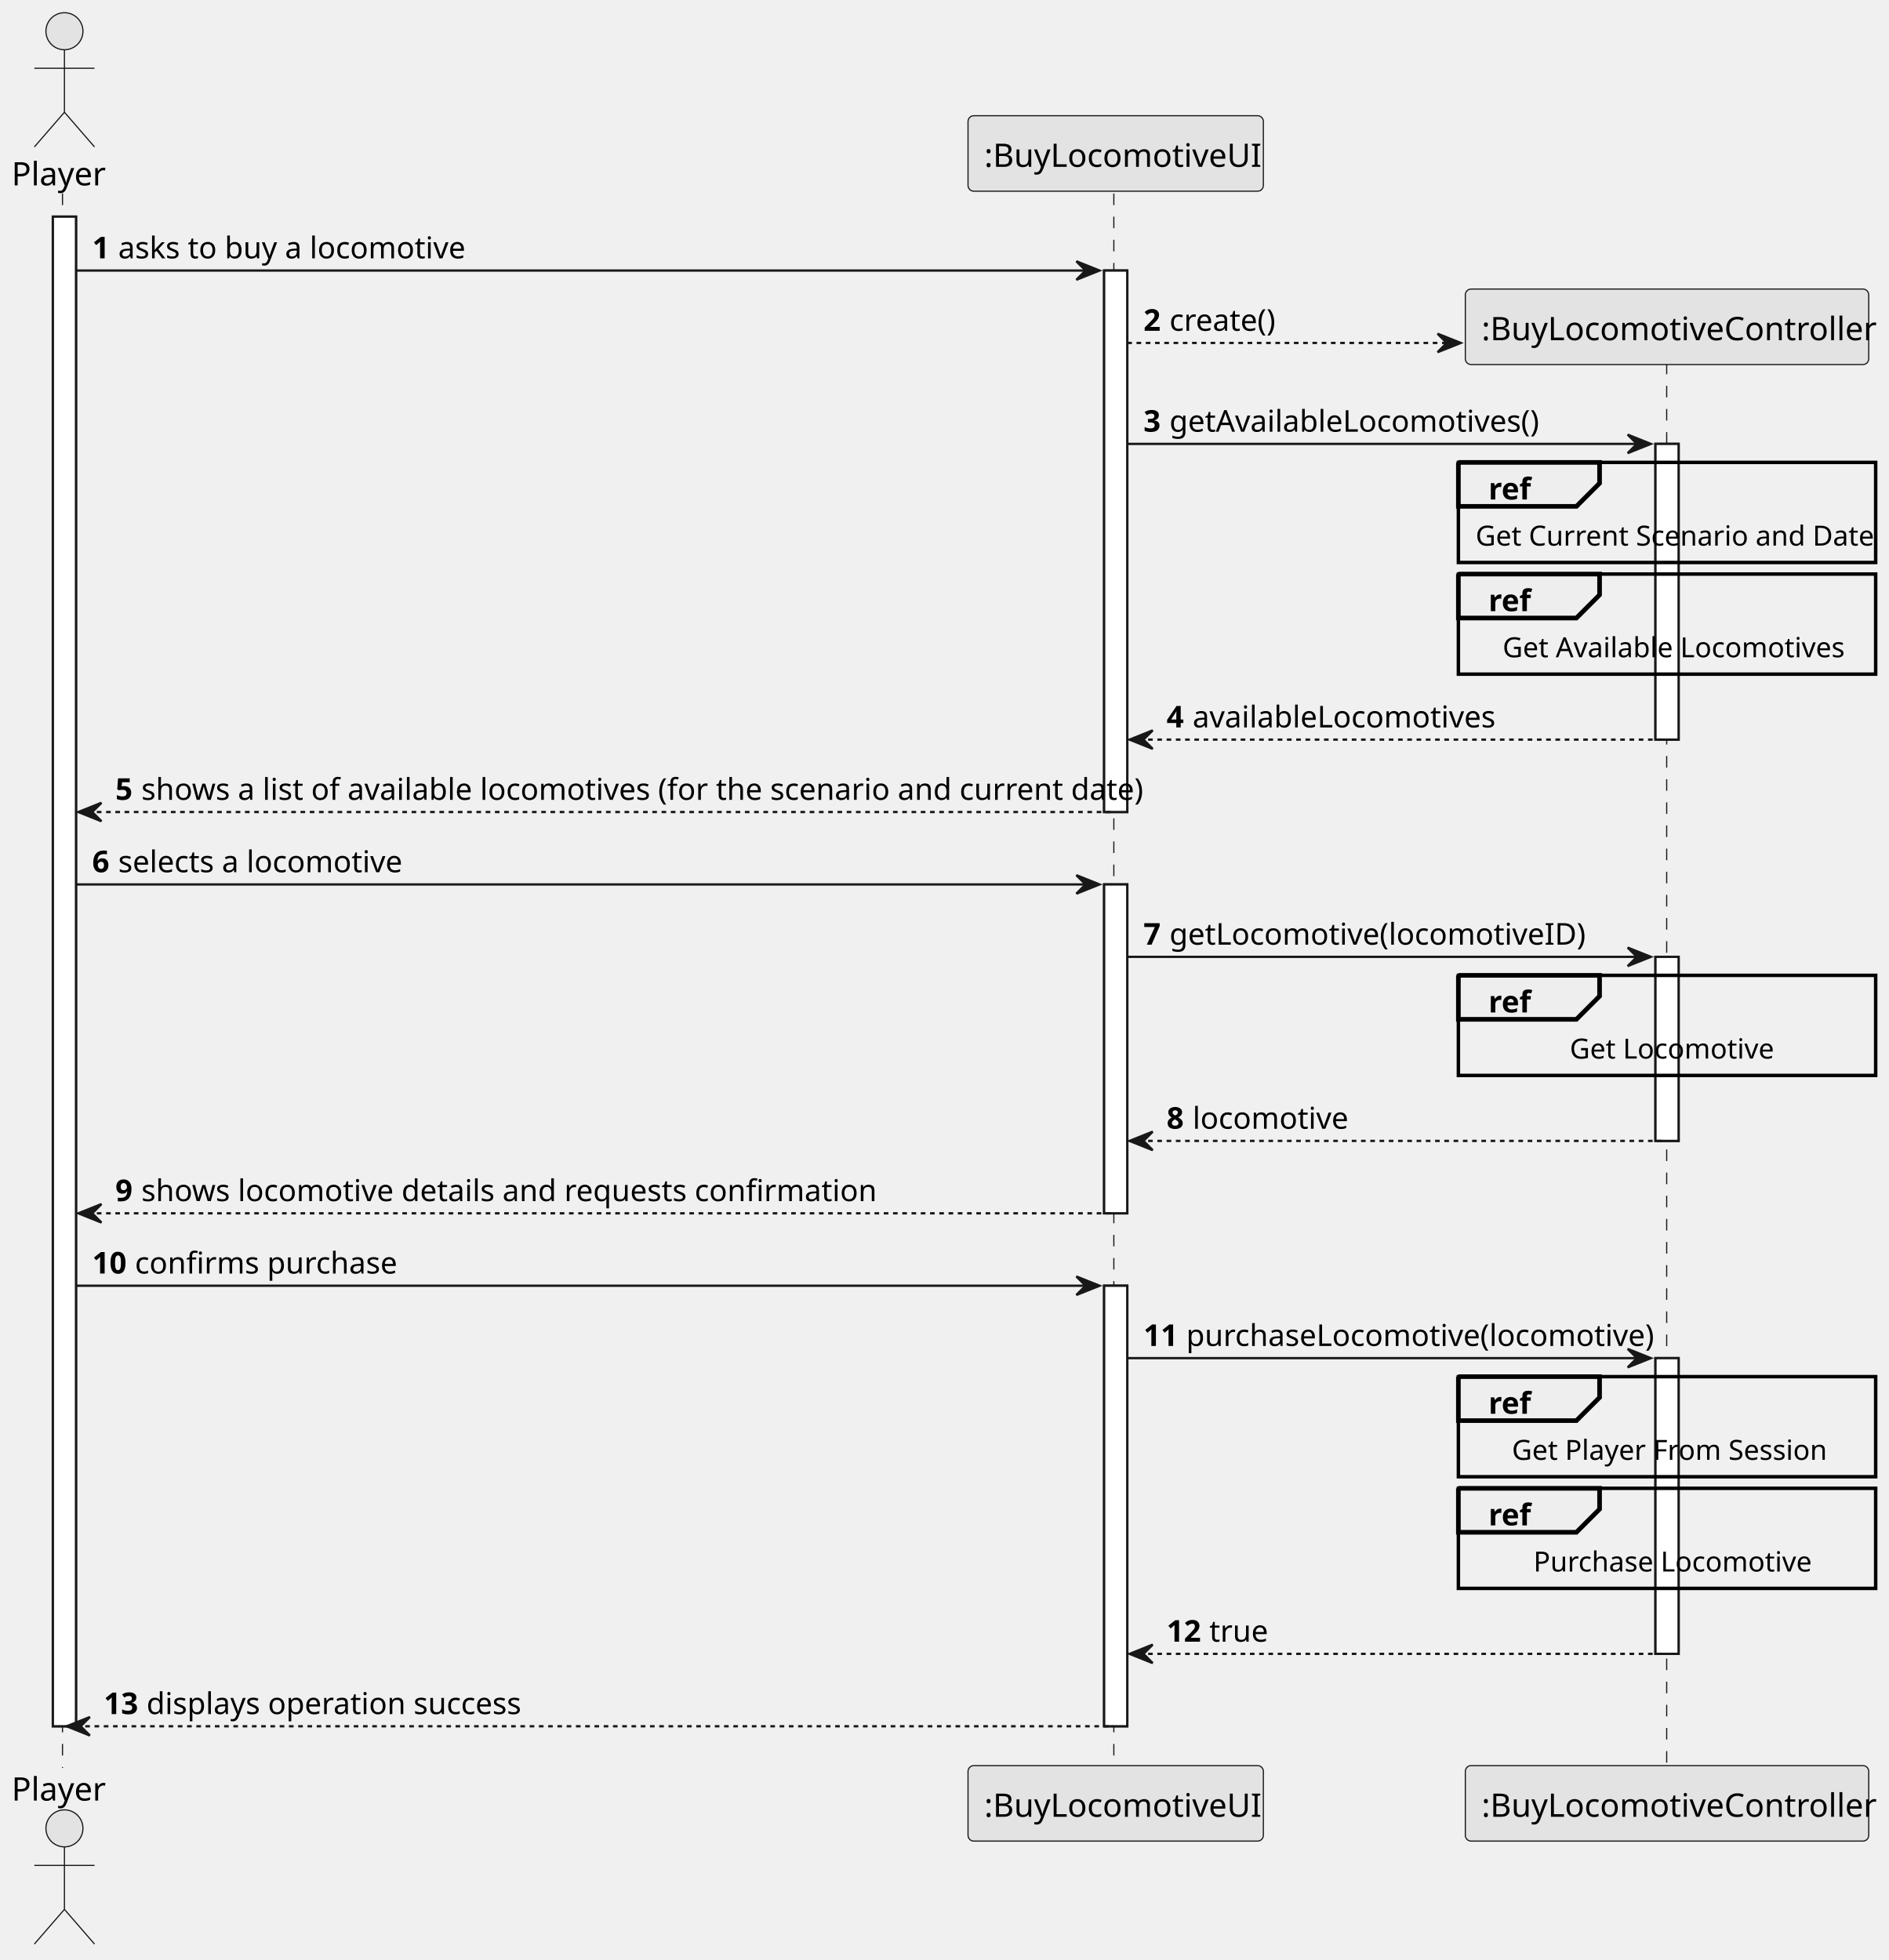
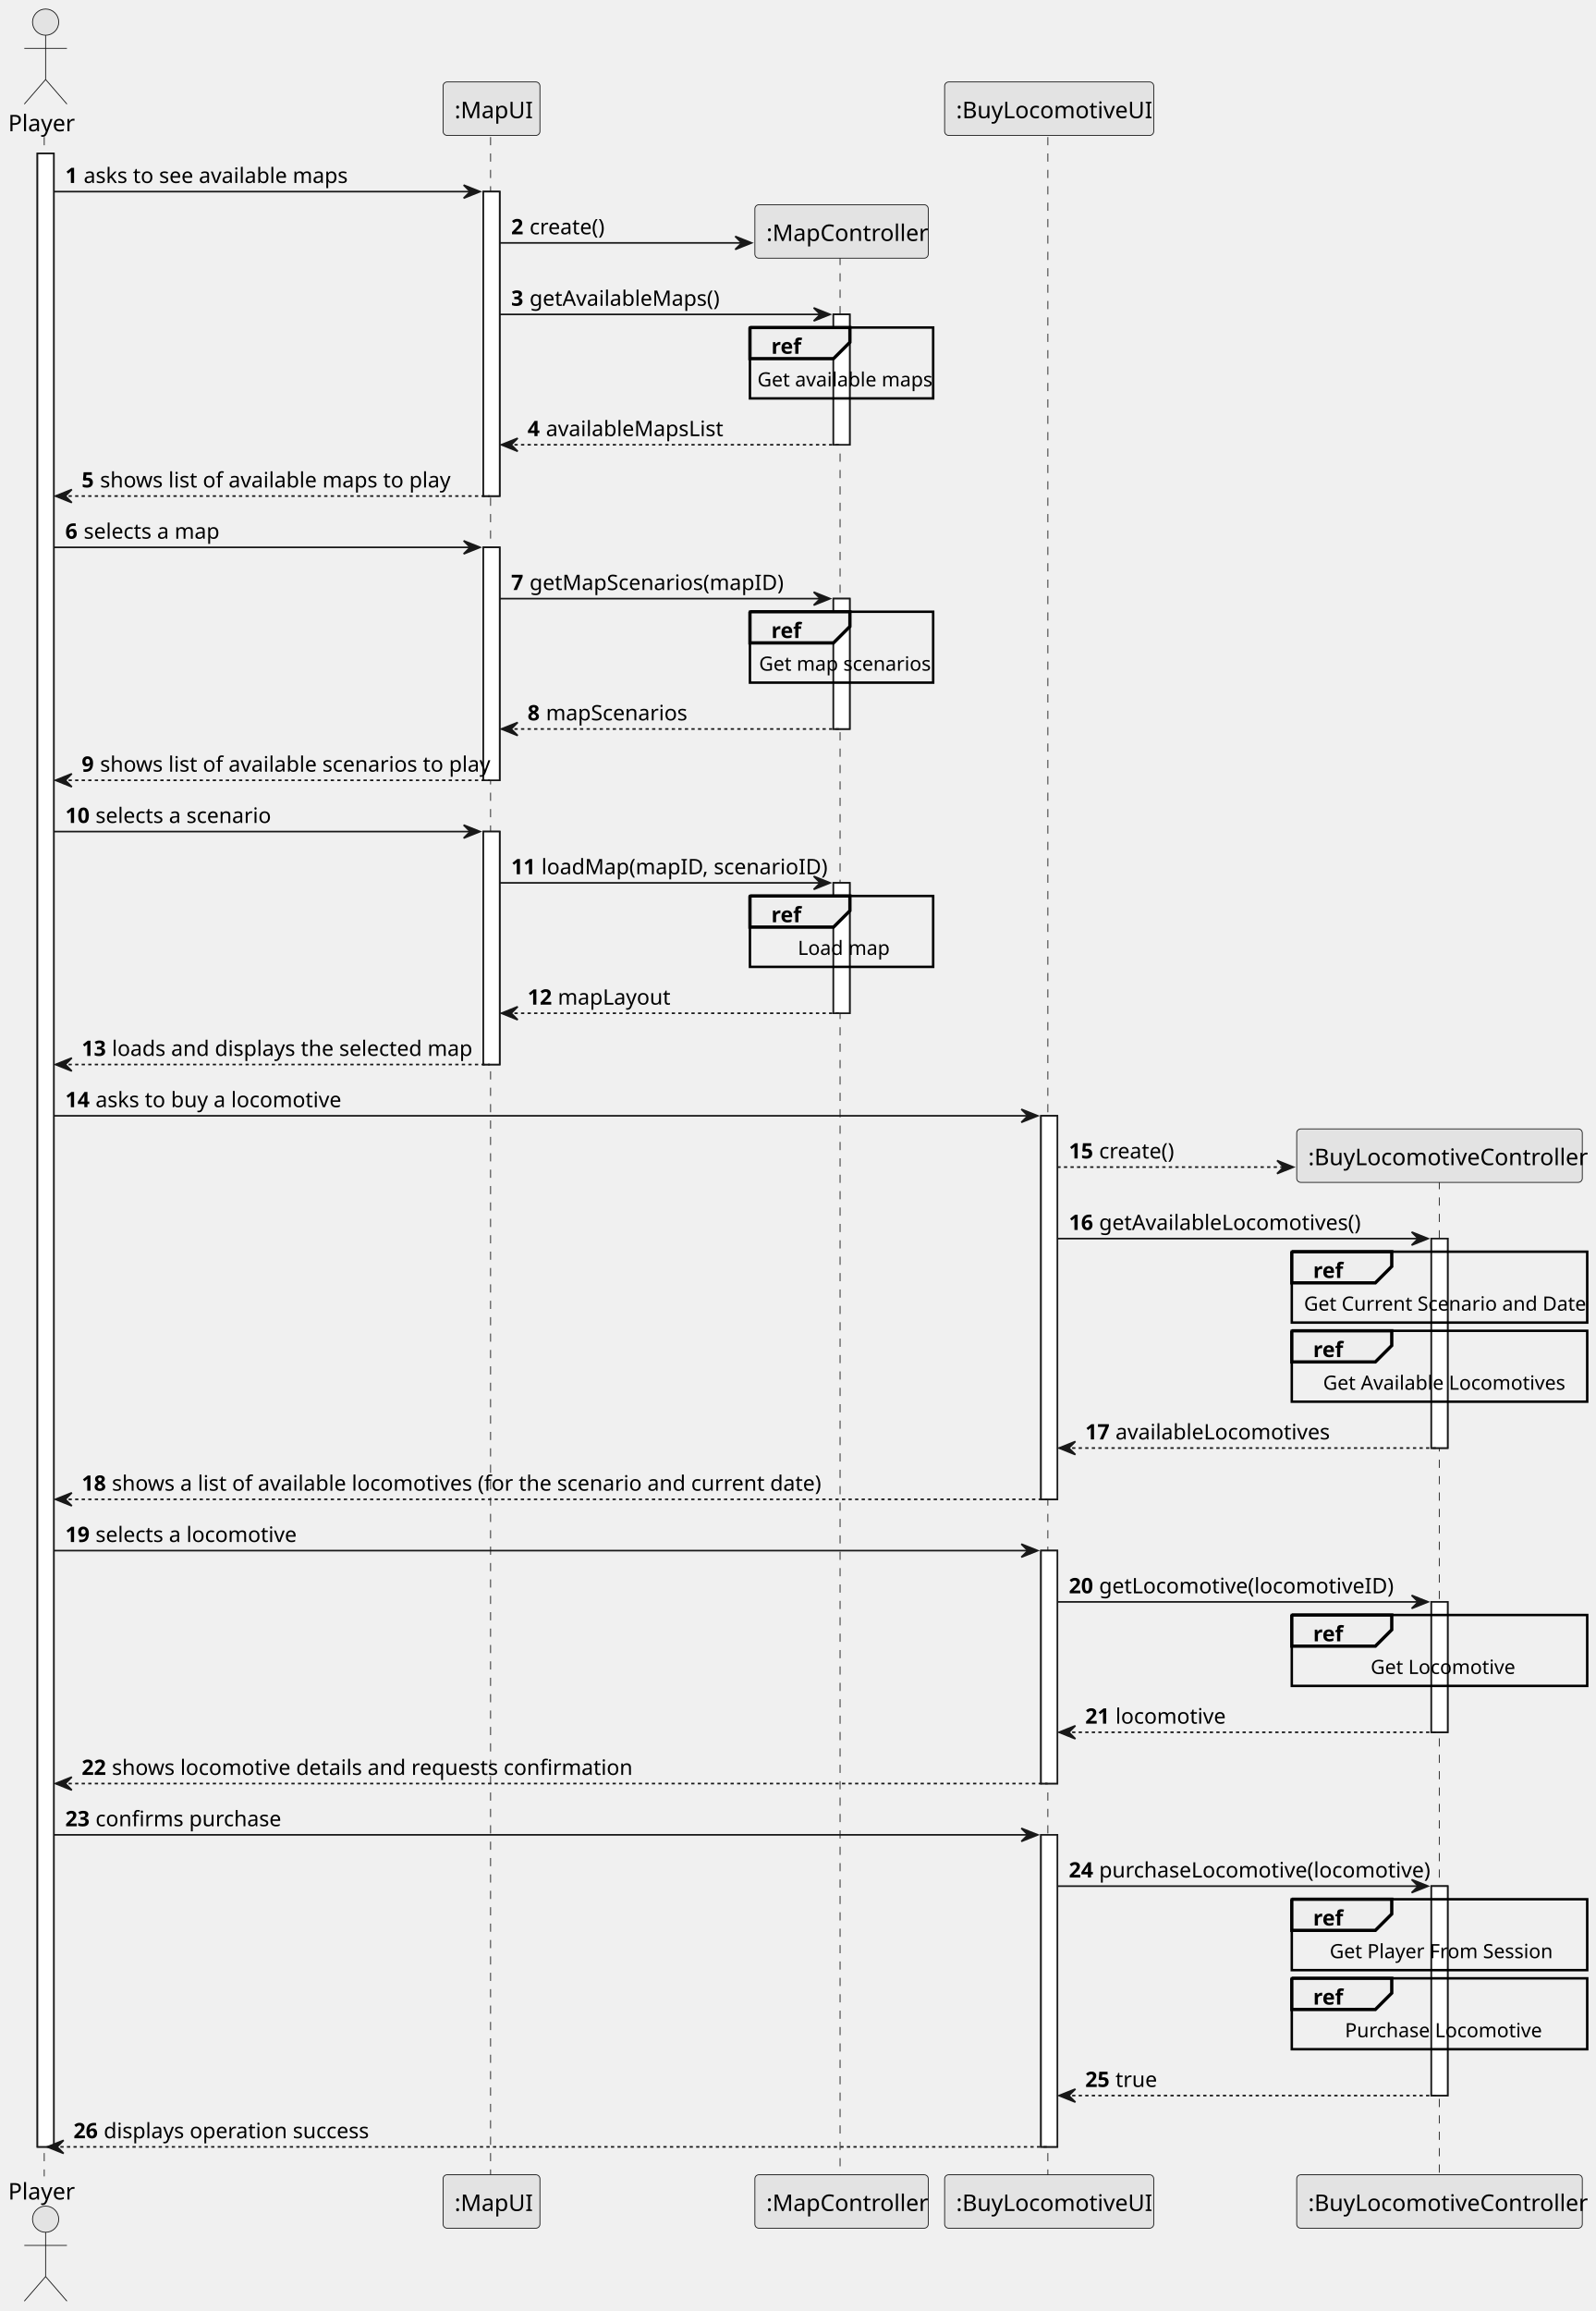
- <svg xmlns="http://www.w3.org/2000/svg" contentStyleType="text/css" height="847px" preserveAspectRatio="none" style="width:816px;height:847px;background:#FFFFFF;" version="1.1" viewBox="0 0 816 847" width="816px" zoomAndPan="magnify">
+ <svg xmlns="http://www.w3.org/2000/svg" contentStyleType="text/css" height="1410px" preserveAspectRatio="none" style="width:974px;height:1410px;background:#FFFFFF;" version="1.1" viewBox="0 0 974 1410" width="974px" zoomAndPan="magnify">
  <defs />
  <g>
-     <rect fill="#FFFFFF" height="652.373" style="stroke:#181818;stroke-width:1.0;" width="10" x="22.841" y="93.621" />
-     <rect fill="#FFFFFF" height="233.998" style="stroke:#181818;stroke-width:1.0;" width="10" x="477.051" y="116.912" />
-     <rect fill="#FFFFFF" height="142.125" style="stroke:#181818;stroke-width:1.0;" width="10" x="477.051" y="382.201" />
-     <rect fill="#FFFFFF" height="190.377" style="stroke:#181818;stroke-width:1.0;" width="10" x="477.051" y="555.617" />
-     <rect fill="#FFFFFF" height="127.795" style="stroke:#181818;stroke-width:1.0;" width="10" x="715.264" y="191.824" />
-     <rect fill="#FFFFFF" height="79.543" style="stroke:#181818;stroke-width:1.0;" width="10" x="715.264" y="413.492" />
-     <rect fill="#FFFFFF" height="127.795" style="stroke:#181818;stroke-width:1.0;" width="10" x="715.264" y="586.908" />
-     <line style="stroke:#181818;stroke-width:0.5;stroke-dasharray:5.0,5.0;" x1="27" x2="27" y1="83.621" y2="763.994" />
-     <line style="stroke:#181818;stroke-width:0.5;stroke-dasharray:5.0,5.0;" x1="481.248" x2="481.248" y1="83.621" y2="763.994" />
-     <line style="stroke:#181818;stroke-width:0.5;stroke-dasharray:5.0,5.0;" x1="720.116" x2="720.116" y1="156.723" y2="763.994" />
+     <rect fill="#FFFFFF" height="1216.242" style="stroke:#181818;stroke-width:1.0;" width="10" x="22.841" y="93.621" />
+     <rect fill="#FFFFFF" height="185.746" style="stroke:#181818;stroke-width:1.0;" width="10" x="294.962" y="116.912" />
+     <rect fill="#FFFFFF" height="142.125" style="stroke:#181818;stroke-width:1.0;" width="10" x="294.962" y="333.949" />
+     <rect fill="#FFFFFF" height="142.125" style="stroke:#181818;stroke-width:1.0;" width="10" x="294.962" y="507.365" />
+     <rect fill="#FFFFFF" height="79.543" style="stroke:#181818;stroke-width:1.0;" width="10" x="508.597" y="191.824" />
+     <rect fill="#FFFFFF" height="79.543" style="stroke:#181818;stroke-width:1.0;" width="10" x="508.597" y="365.24" />
+     <rect fill="#FFFFFF" height="79.543" style="stroke:#181818;stroke-width:1.0;" width="10" x="508.597" y="538.656" />
+     <rect fill="#FFFFFF" height="233.998" style="stroke:#181818;stroke-width:1.0;" width="10" x="635.307" y="680.781" />
+     <rect fill="#FFFFFF" height="142.125" style="stroke:#181818;stroke-width:1.0;" width="10" x="635.307" y="946.07" />
+     <rect fill="#FFFFFF" height="190.377" style="stroke:#181818;stroke-width:1.0;" width="10" x="635.307" y="1119.486" />
+     <rect fill="#FFFFFF" height="127.795" style="stroke:#181818;stroke-width:1.0;" width="10" x="873.52" y="755.693" />
+     <rect fill="#FFFFFF" height="79.543" style="stroke:#181818;stroke-width:1.0;" width="10" x="873.52" y="977.361" />
+     <rect fill="#FFFFFF" height="127.795" style="stroke:#181818;stroke-width:1.0;" width="10" x="873.52" y="1150.777" />
+     <line style="stroke:#181818;stroke-width:0.5;stroke-dasharray:5.0,5.0;" x1="27" x2="27" y1="83.621" y2="1327.863" />
+     <line style="stroke:#181818;stroke-width:0.5;stroke-dasharray:5.0,5.0;" x1="299.4" x2="299.4" y1="83.621" y2="1327.863" />
+     <line style="stroke:#181818;stroke-width:0.5;stroke-dasharray:5.0,5.0;" x1="512.69" x2="512.69" y1="156.723" y2="1327.863" />
+     <line style="stroke:#181818;stroke-width:0.5;stroke-dasharray:5.0,5.0;" x1="639.504" x2="639.504" y1="83.621" y2="1327.863" />
+     <line style="stroke:#181818;stroke-width:0.5;stroke-dasharray:5.0,5.0;" x1="878.373" x2="878.373" y1="720.592" y2="1327.863" />
    <text fill="#000000" font-family="sans-serif" font-size="14" lengthAdjust="spacing" textLength="39.683" x="5" y="80.107">Player</text>
    <ellipse cx="27.841" cy="13.5" fill="#E3E3E3" rx="8" ry="8" style="stroke:#181818;stroke-width:0.5;" />
    <path d="M27.841,21.5 L27.841,48.5 M14.841,29.5 L40.841,29.5 M27.841,48.5 L14.841,63.5 M27.841,48.5 L40.841,63.5 " fill="none" style="stroke:#181818;stroke-width:0.5;" />
-     <text fill="#000000" font-family="sans-serif" font-size="14" lengthAdjust="spacing" textLength="39.683" x="5" y="778.102">Player</text>
-     <ellipse cx="27.841" cy="790.115" fill="#E3E3E3" rx="8" ry="8" style="stroke:#181818;stroke-width:0.5;" />
-     <path d="M27.841,798.115 L27.841,825.115 M14.841,806.115 L40.841,806.115 M27.841,825.115 L14.841,840.115 M27.841,825.115 L40.841,840.115 " fill="none" style="stroke:#181818;stroke-width:0.5;" />
-     <rect fill="#E3E3E3" height="32.621" rx="2.5" ry="2.5" style="stroke:#181818;stroke-width:0.5;" width="127.606" x="418.248" y="50" />
-     <text fill="#000000" font-family="sans-serif" font-size="14" lengthAdjust="spacing" textLength="113.606" x="425.248" y="72.107">:BuyLocomotiveUI</text>
-     <rect fill="#E3E3E3" height="32.621" rx="2.5" ry="2.5" style="stroke:#181818;stroke-width:0.5;" width="127.606" x="418.248" y="762.994" />
-     <text fill="#000000" font-family="sans-serif" font-size="14" lengthAdjust="spacing" textLength="113.606" x="425.248" y="785.102">:BuyLocomotiveUI</text>
-     <rect fill="#E3E3E3" height="32.621" rx="2.5" ry="2.5" style="stroke:#181818;stroke-width:0.5;" width="174.296" x="633.116" y="762.994" />
-     <text fill="#000000" font-family="sans-serif" font-size="14" lengthAdjust="spacing" textLength="160.296" x="640.116" y="785.102">:BuyLocomotiveController</text>
-     <rect fill="#FFFFFF" height="652.373" style="stroke:#181818;stroke-width:1.0;" width="10" x="22.841" y="93.621" />
-     <rect fill="#FFFFFF" height="233.998" style="stroke:#181818;stroke-width:1.0;" width="10" x="477.051" y="116.912" />
-     <rect fill="#FFFFFF" height="142.125" style="stroke:#181818;stroke-width:1.0;" width="10" x="477.051" y="382.201" />
-     <rect fill="#FFFFFF" height="190.377" style="stroke:#181818;stroke-width:1.0;" width="10" x="477.051" y="555.617" />
-     <rect fill="#FFFFFF" height="127.795" style="stroke:#181818;stroke-width:1.0;" width="10" x="715.264" y="191.824" />
-     <rect fill="#FFFFFF" height="79.543" style="stroke:#181818;stroke-width:1.0;" width="10" x="715.264" y="413.492" />
-     <rect fill="#FFFFFF" height="127.795" style="stroke:#181818;stroke-width:1.0;" width="10" x="715.264" y="586.908" />
-     <polygon fill="#181818" points="465.051,112.912,475.051,116.912,465.051,120.912,469.051,116.912" style="stroke:#181818;stroke-width:1.0;" />
-     <line style="stroke:#181818;stroke-width:1.0;" x1="32.841" x2="471.051" y1="116.912" y2="116.912" />
+     <text fill="#000000" font-family="sans-serif" font-size="14" lengthAdjust="spacing" textLength="39.683" x="5" y="1341.971">Player</text>
+     <ellipse cx="27.841" cy="1353.984" fill="#E3E3E3" rx="8" ry="8" style="stroke:#181818;stroke-width:0.5;" />
+     <path d="M27.841,1361.984 L27.841,1388.984 M14.841,1369.984 L40.841,1369.984 M27.841,1388.984 L14.841,1403.984 M27.841,1388.984 L40.841,1403.984 " fill="none" style="stroke:#181818;stroke-width:0.5;" />
+     <rect fill="#E3E3E3" height="32.621" rx="2.5" ry="2.5" style="stroke:#181818;stroke-width:0.5;" width="59.124" x="270.4" y="50" />
+     <text fill="#000000" font-family="sans-serif" font-size="14" lengthAdjust="spacing" textLength="45.124" x="277.4" y="72.107">:MapUI</text>
+     <rect fill="#E3E3E3" height="32.621" rx="2.5" ry="2.5" style="stroke:#181818;stroke-width:0.5;" width="59.124" x="270.4" y="1326.863" />
+     <text fill="#000000" font-family="sans-serif" font-size="14" lengthAdjust="spacing" textLength="45.124" x="277.4" y="1348.971">:MapUI</text>
+     <rect fill="#E3E3E3" height="32.621" rx="2.5" ry="2.5" style="stroke:#181818;stroke-width:0.5;" width="105.814" x="460.69" y="1326.863" />
+     <text fill="#000000" font-family="sans-serif" font-size="14" lengthAdjust="spacing" textLength="91.814" x="467.69" y="1348.971">:MapController</text>
+     <rect fill="#E3E3E3" height="32.621" rx="2.5" ry="2.5" style="stroke:#181818;stroke-width:0.5;" width="127.606" x="576.504" y="50" />
+     <text fill="#000000" font-family="sans-serif" font-size="14" lengthAdjust="spacing" textLength="113.606" x="583.504" y="72.107">:BuyLocomotiveUI</text>
+     <rect fill="#E3E3E3" height="32.621" rx="2.5" ry="2.5" style="stroke:#181818;stroke-width:0.5;" width="127.606" x="576.504" y="1326.863" />
+     <text fill="#000000" font-family="sans-serif" font-size="14" lengthAdjust="spacing" textLength="113.606" x="583.504" y="1348.971">:BuyLocomotiveUI</text>
+     <rect fill="#E3E3E3" height="32.621" rx="2.5" ry="2.5" style="stroke:#181818;stroke-width:0.5;" width="174.296" x="791.373" y="1326.863" />
+     <text fill="#000000" font-family="sans-serif" font-size="14" lengthAdjust="spacing" textLength="160.296" x="798.373" y="1348.971">:BuyLocomotiveController</text>
+     <rect fill="#FFFFFF" height="1216.242" style="stroke:#181818;stroke-width:1.0;" width="10" x="22.841" y="93.621" />
+     <rect fill="#FFFFFF" height="185.746" style="stroke:#181818;stroke-width:1.0;" width="10" x="294.962" y="116.912" />
+     <rect fill="#FFFFFF" height="142.125" style="stroke:#181818;stroke-width:1.0;" width="10" x="294.962" y="333.949" />
+     <rect fill="#FFFFFF" height="142.125" style="stroke:#181818;stroke-width:1.0;" width="10" x="294.962" y="507.365" />
+     <rect fill="#FFFFFF" height="79.543" style="stroke:#181818;stroke-width:1.0;" width="10" x="508.597" y="191.824" />
+     <rect fill="#FFFFFF" height="79.543" style="stroke:#181818;stroke-width:1.0;" width="10" x="508.597" y="365.24" />
+     <rect fill="#FFFFFF" height="79.543" style="stroke:#181818;stroke-width:1.0;" width="10" x="508.597" y="538.656" />
+     <rect fill="#FFFFFF" height="233.998" style="stroke:#181818;stroke-width:1.0;" width="10" x="635.307" y="680.781" />
+     <rect fill="#FFFFFF" height="142.125" style="stroke:#181818;stroke-width:1.0;" width="10" x="635.307" y="946.07" />
+     <rect fill="#FFFFFF" height="190.377" style="stroke:#181818;stroke-width:1.0;" width="10" x="635.307" y="1119.486" />
+     <rect fill="#FFFFFF" height="127.795" style="stroke:#181818;stroke-width:1.0;" width="10" x="873.52" y="755.693" />
+     <rect fill="#FFFFFF" height="79.543" style="stroke:#181818;stroke-width:1.0;" width="10" x="873.52" y="977.361" />
+     <rect fill="#FFFFFF" height="127.795" style="stroke:#181818;stroke-width:1.0;" width="10" x="873.52" y="1150.777" />
+     <polygon fill="#181818" points="282.962,112.912,292.962,116.912,282.962,120.912,286.962,116.912" style="stroke:#181818;stroke-width:1.0;" />
+     <line style="stroke:#181818;stroke-width:1.0;" x1="32.841" x2="288.962" y1="116.912" y2="116.912" />
    <text fill="#000000" font-family="sans-serif" font-size="13" font-weight="bold" lengthAdjust="spacing" textLength="7.23" x="39.841" y="111.649">1</text>
-     <text fill="#000000" font-family="sans-serif" font-size="13" lengthAdjust="spacing" textLength="142.346" x="51.071" y="111.649">asks to buy a locomotive</text>
-     <polygon fill="#181818" points="621.116,144.203,631.116,148.203,621.116,152.203,625.116,148.203" style="stroke:#181818;stroke-width:1.0;" />
-     <line style="stroke:#181818;stroke-width:1.0;stroke-dasharray:2.0,2.0;" x1="487.051" x2="627.116" y1="148.203" y2="148.203" />
-     <text fill="#000000" font-family="sans-serif" font-size="13" font-weight="bold" lengthAdjust="spacing" textLength="7.23" x="494.051" y="142.94">2</text>
-     <text fill="#000000" font-family="sans-serif" font-size="13" lengthAdjust="spacing" textLength="44.789" x="505.281" y="142.94">create()</text>
-     <rect fill="#E3E3E3" height="32.621" rx="2.5" ry="2.5" style="stroke:#181818;stroke-width:0.5;" width="174.296" x="633.116" y="124.912" />
-     <text fill="#000000" font-family="sans-serif" font-size="14" lengthAdjust="spacing" textLength="160.296" x="640.116" y="147.019">:BuyLocomotiveController</text>
-     <polygon fill="#181818" points="703.264,187.824,713.264,191.824,703.264,195.824,707.264,191.824" style="stroke:#181818;stroke-width:1.0;" />
-     <line style="stroke:#181818;stroke-width:1.0;" x1="487.051" x2="709.264" y1="191.824" y2="191.824" />
-     <text fill="#000000" font-family="sans-serif" font-size="13" font-weight="bold" lengthAdjust="spacing" textLength="7.23" x="494.051" y="186.561">3</text>
-     <text fill="#000000" font-family="sans-serif" font-size="13" lengthAdjust="spacing" textLength="152.464" x="505.281" y="186.561">getAvailableLocomotives()</text>
-     <rect fill="none" height="43.252" style="stroke:#000000;stroke-width:1.5;" width="180.296" x="630.116" y="199.824" />
-     <path d="M630.116,199.824 L691.116,199.824 L691.116,208.824 L681.116,218.824 L630.116,218.824 L630.116,199.824 " fill="#EEEEEE" style="stroke:#000000;stroke-width:2.0;" />
-     <text fill="#000000" font-family="sans-serif" font-size="13" font-weight="bold" lengthAdjust="spacing" textLength="16.618" x="643.116" y="215.852">ref</text>
-     <text fill="#000000" font-family="sans-serif" font-size="12" lengthAdjust="spacing" textLength="165.422" x="637.553" y="235.773">Get Current Scenario and Date</text>
-     <rect fill="none" height="43.252" style="stroke:#000000;stroke-width:1.5;" width="180.296" x="630.116" y="248.076" />
-     <path d="M630.116,248.076 L691.116,248.076 L691.116,257.076 L681.116,267.076 L630.116,267.076 L630.116,248.076 " fill="#EEEEEE" style="stroke:#000000;stroke-width:2.0;" />
-     <text fill="#000000" font-family="sans-serif" font-size="13" font-weight="bold" lengthAdjust="spacing" textLength="16.618" x="643.116" y="264.104">ref</text>
-     <text fill="#000000" font-family="sans-serif" font-size="12" lengthAdjust="spacing" textLength="142.072" x="649.228" y="284.025">Get Available Locomotives</text>
-     <polygon fill="#181818" points="498.051,315.619,488.051,319.619,498.051,323.619,494.051,319.619" style="stroke:#181818;stroke-width:1.0;" />
-     <line style="stroke:#181818;stroke-width:1.0;stroke-dasharray:2.0,2.0;" x1="492.051" x2="719.264" y1="319.619" y2="319.619" />
-     <text fill="#000000" font-family="sans-serif" font-size="13" font-weight="bold" lengthAdjust="spacing" textLength="7.23" x="504.051" y="314.356">4</text>
-     <text fill="#000000" font-family="sans-serif" font-size="13" lengthAdjust="spacing" textLength="124.293" x="515.281" y="314.356">availableLocomotives</text>
-     <polygon fill="#181818" points="43.841,346.91,33.841,350.91,43.841,354.91,39.841,350.91" style="stroke:#181818;stroke-width:1.0;" />
-     <line style="stroke:#181818;stroke-width:1.0;stroke-dasharray:2.0,2.0;" x1="37.841" x2="481.051" y1="350.91" y2="350.91" />
-     <text fill="#000000" font-family="sans-serif" font-size="13" font-weight="bold" lengthAdjust="spacing" textLength="7.23" x="49.841" y="345.647">5</text>
-     <text fill="#000000" font-family="sans-serif" font-size="13" lengthAdjust="spacing" textLength="408.979" x="61.071" y="345.647">shows a list of available locomotives (for the scenario and current date)</text>
-     <polygon fill="#181818" points="465.051,378.201,475.051,382.201,465.051,386.201,469.051,382.201" style="stroke:#181818;stroke-width:1.0;" />
-     <line style="stroke:#181818;stroke-width:1.0;" x1="32.841" x2="471.051" y1="382.201" y2="382.201" />
-     <text fill="#000000" font-family="sans-serif" font-size="13" font-weight="bold" lengthAdjust="spacing" textLength="7.23" x="39.841" y="376.938">6</text>
-     <text fill="#000000" font-family="sans-serif" font-size="13" lengthAdjust="spacing" textLength="117.051" x="51.071" y="376.938">selects a locomotive</text>
-     <polygon fill="#181818" points="703.264,409.492,713.264,413.492,703.264,417.492,707.264,413.492" style="stroke:#181818;stroke-width:1.0;" />
-     <line style="stroke:#181818;stroke-width:1.0;" x1="487.051" x2="709.264" y1="413.492" y2="413.492" />
-     <text fill="#000000" font-family="sans-serif" font-size="13" font-weight="bold" lengthAdjust="spacing" textLength="7.23" x="494.051" y="408.229">7</text>
-     <text fill="#000000" font-family="sans-serif" font-size="13" lengthAdjust="spacing" textLength="168.346" x="505.281" y="408.229">getLocomotive(locomotiveID)</text>
-     <rect fill="none" height="43.252" style="stroke:#000000;stroke-width:1.5;" width="180.296" x="630.116" y="421.492" />
-     <path d="M630.116,421.492 L691.116,421.492 L691.116,430.492 L681.116,440.492 L630.116,440.492 L630.116,421.492 " fill="#EEEEEE" style="stroke:#000000;stroke-width:2.0;" />
-     <text fill="#000000" font-family="sans-serif" font-size="13" font-weight="bold" lengthAdjust="spacing" textLength="16.618" x="643.116" y="437.521">ref</text>
-     <text fill="#000000" font-family="sans-serif" font-size="12" lengthAdjust="spacing" textLength="84.041" x="678.244" y="457.441">Get Locomotive</text>
-     <polygon fill="#181818" points="498.051,489.035,488.051,493.035,498.051,497.035,494.051,493.035" style="stroke:#181818;stroke-width:1.0;" />
-     <line style="stroke:#181818;stroke-width:1.0;stroke-dasharray:2.0,2.0;" x1="492.051" x2="719.264" y1="493.035" y2="493.035" />
-     <text fill="#000000" font-family="sans-serif" font-size="13" font-weight="bold" lengthAdjust="spacing" textLength="7.23" x="504.051" y="487.772">8</text>
-     <text fill="#000000" font-family="sans-serif" font-size="13" lengthAdjust="spacing" textLength="62.137" x="515.281" y="487.772">locomotive</text>
-     <polygon fill="#181818" points="43.841,520.326,33.841,524.326,43.841,528.326,39.841,524.326" style="stroke:#181818;stroke-width:1.0;" />
-     <line style="stroke:#181818;stroke-width:1.0;stroke-dasharray:2.0,2.0;" x1="37.841" x2="481.051" y1="524.326" y2="524.326" />
-     <text fill="#000000" font-family="sans-serif" font-size="13" font-weight="bold" lengthAdjust="spacing" textLength="7.23" x="49.841" y="519.063">9</text>
-     <text fill="#000000" font-family="sans-serif" font-size="13" lengthAdjust="spacing" textLength="296.981" x="61.071" y="519.063">shows locomotive details and requests confirmation</text>
-     <polygon fill="#181818" points="465.051,551.617,475.051,555.617,465.051,559.617,469.051,555.617" style="stroke:#181818;stroke-width:1.0;" />
-     <line style="stroke:#181818;stroke-width:1.0;" x1="32.841" x2="471.051" y1="555.617" y2="555.617" />
-     <text fill="#000000" font-family="sans-serif" font-size="13" font-weight="bold" lengthAdjust="spacing" textLength="14.46" x="39.841" y="550.355">10</text>
-     <text fill="#000000" font-family="sans-serif" font-size="13" lengthAdjust="spacing" textLength="106.209" x="58.301" y="550.355">confirms purchase</text>
-     <polygon fill="#181818" points="703.264,582.908,713.264,586.908,703.264,590.908,707.264,586.908" style="stroke:#181818;stroke-width:1.0;" />
-     <line style="stroke:#181818;stroke-width:1.0;" x1="487.051" x2="709.264" y1="586.908" y2="586.908" />
-     <text fill="#000000" font-family="sans-serif" font-size="13" font-weight="bold" lengthAdjust="spacing" textLength="14.46" x="494.051" y="581.645">11</text>
-     <text fill="#000000" font-family="sans-serif" font-size="13" lengthAdjust="spacing" textLength="190.753" x="512.511" y="581.645">purchaseLocomotive(locomotive)</text>
-     <rect fill="none" height="43.252" style="stroke:#000000;stroke-width:1.5;" width="180.296" x="630.116" y="594.908" />
-     <path d="M630.116,594.908 L691.116,594.908 L691.116,603.908 L681.116,613.908 L630.116,613.908 L630.116,594.908 " fill="#EEEEEE" style="stroke:#000000;stroke-width:2.0;" />
-     <text fill="#000000" font-family="sans-serif" font-size="13" font-weight="bold" lengthAdjust="spacing" textLength="16.618" x="643.116" y="610.937">ref</text>
-     <text fill="#000000" font-family="sans-serif" font-size="12" lengthAdjust="spacing" textLength="134.045" x="653.242" y="630.857">Get Player From Session</text>
-     <rect fill="none" height="43.252" style="stroke:#000000;stroke-width:1.5;" width="180.296" x="630.116" y="643.16" />
-     <path d="M630.116,643.16 L691.116,643.16 L691.116,652.16 L681.116,662.16 L630.116,662.16 L630.116,643.16 " fill="#EEEEEE" style="stroke:#000000;stroke-width:2.0;" />
-     <text fill="#000000" font-family="sans-serif" font-size="13" font-weight="bold" lengthAdjust="spacing" textLength="16.618" x="643.116" y="659.188">ref</text>
-     <text fill="#000000" font-family="sans-serif" font-size="12" lengthAdjust="spacing" textLength="115.394" x="662.567" y="679.109">Purchase Locomotive</text>
-     <polygon fill="#181818" points="498.051,710.703,488.051,714.703,498.051,718.703,494.051,714.703" style="stroke:#181818;stroke-width:1.0;" />
-     <line style="stroke:#181818;stroke-width:1.0;stroke-dasharray:2.0,2.0;" x1="492.051" x2="719.264" y1="714.703" y2="714.703" />
-     <text fill="#000000" font-family="sans-serif" font-size="13" font-weight="bold" lengthAdjust="spacing" textLength="14.46" x="504.051" y="709.44">12</text>
-     <text fill="#000000" font-family="sans-serif" font-size="13" lengthAdjust="spacing" textLength="22.401" x="522.511" y="709.44">true</text>
-     <polygon fill="#181818" points="38.841,741.994,28.841,745.994,38.841,749.994,34.841,745.994" style="stroke:#181818;stroke-width:1.0;" />
-     <line style="stroke:#181818;stroke-width:1.0;stroke-dasharray:2.0,2.0;" x1="32.841" x2="481.051" y1="745.994" y2="745.994" />
-     <text fill="#000000" font-family="sans-serif" font-size="13" font-weight="bold" lengthAdjust="spacing" textLength="14.46" x="44.841" y="740.731">13</text>
-     <text fill="#000000" font-family="sans-serif" font-size="13" lengthAdjust="spacing" textLength="155.359" x="63.301" y="740.731">displays operation success</text>
+     <text fill="#000000" font-family="sans-serif" font-size="13" lengthAdjust="spacing" textLength="156.083" x="51.071" y="111.649">asks to see available maps</text>
+     <polygon fill="#181818" points="448.69,144.203,458.69,148.203,448.69,152.203,452.69,148.203" style="stroke:#181818;stroke-width:1.0;" />
+     <line style="stroke:#181818;stroke-width:1.0;" x1="304.962" x2="454.69" y1="148.203" y2="148.203" />
+     <text fill="#000000" font-family="sans-serif" font-size="13" font-weight="bold" lengthAdjust="spacing" textLength="7.23" x="311.962" y="142.94">2</text>
+     <text fill="#000000" font-family="sans-serif" font-size="13" lengthAdjust="spacing" textLength="44.789" x="323.192" y="142.94">create()</text>
+     <rect fill="#E3E3E3" height="32.621" rx="2.5" ry="2.5" style="stroke:#181818;stroke-width:0.5;" width="105.814" x="460.69" y="124.912" />
+     <text fill="#000000" font-family="sans-serif" font-size="14" lengthAdjust="spacing" textLength="91.814" x="467.69" y="147.019">:MapController</text>
+     <polygon fill="#181818" points="496.597,187.824,506.597,191.824,496.597,195.824,500.597,191.824" style="stroke:#181818;stroke-width:1.0;" />
+     <line style="stroke:#181818;stroke-width:1.0;" x1="304.962" x2="502.597" y1="191.824" y2="191.824" />
+     <text fill="#000000" font-family="sans-serif" font-size="13" font-weight="bold" lengthAdjust="spacing" textLength="7.23" x="311.962" y="186.561">3</text>
+     <text fill="#000000" font-family="sans-serif" font-size="13" lengthAdjust="spacing" textLength="111.274" x="323.192" y="186.561">getAvailableMaps()</text>
+     <rect fill="none" height="43.252" style="stroke:#000000;stroke-width:1.5;" width="111.814" x="457.69" y="199.824" />
+     <path d="M457.69,199.824 L518.69,199.824 L518.69,208.824 L508.69,218.824 L457.69,218.824 L457.69,199.824 " fill="#EEEEEE" style="stroke:#000000;stroke-width:2.0;" />
+     <text fill="#000000" font-family="sans-serif" font-size="13" font-weight="bold" lengthAdjust="spacing" textLength="16.618" x="470.69" y="215.852">ref</text>
+     <text fill="#000000" font-family="sans-serif" font-size="12" lengthAdjust="spacing" textLength="102.721" x="462.237" y="235.773">Get available maps</text>
+     <polygon fill="#181818" points="315.962,267.367,305.962,271.367,315.962,275.367,311.962,271.367" style="stroke:#181818;stroke-width:1.0;" />
+     <line style="stroke:#181818;stroke-width:1.0;stroke-dasharray:2.0,2.0;" x1="309.962" x2="512.597" y1="271.367" y2="271.367" />
+     <text fill="#000000" font-family="sans-serif" font-size="13" font-weight="bold" lengthAdjust="spacing" textLength="7.23" x="321.962" y="266.104">4</text>
+     <text fill="#000000" font-family="sans-serif" font-size="13" lengthAdjust="spacing" textLength="103.334" x="333.192" y="266.104">availableMapsList</text>
+     <polygon fill="#181818" points="43.841,298.658,33.841,302.658,43.841,306.658,39.841,302.658" style="stroke:#181818;stroke-width:1.0;" />
+     <line style="stroke:#181818;stroke-width:1.0;stroke-dasharray:2.0,2.0;" x1="37.841" x2="298.962" y1="302.658" y2="302.658" />
+     <text fill="#000000" font-family="sans-serif" font-size="13" font-weight="bold" lengthAdjust="spacing" textLength="7.23" x="49.841" y="297.396">5</text>
+     <text fill="#000000" font-family="sans-serif" font-size="13" lengthAdjust="spacing" textLength="203.042" x="61.071" y="297.396">shows list of available maps to play</text>
+     <polygon fill="#181818" points="282.962,329.949,292.962,333.949,282.962,337.949,286.962,333.949" style="stroke:#181818;stroke-width:1.0;" />
+     <line style="stroke:#181818;stroke-width:1.0;" x1="32.841" x2="288.962" y1="333.949" y2="333.949" />
+     <text fill="#000000" font-family="sans-serif" font-size="13" font-weight="bold" lengthAdjust="spacing" textLength="7.23" x="39.841" y="328.687">6</text>
+     <text fill="#000000" font-family="sans-serif" font-size="13" lengthAdjust="spacing" textLength="80.203" x="51.071" y="328.687">selects a map</text>
+     <polygon fill="#181818" points="496.597,361.24,506.597,365.24,496.597,369.24,500.597,365.24" style="stroke:#181818;stroke-width:1.0;" />
+     <line style="stroke:#181818;stroke-width:1.0;" x1="304.962" x2="502.597" y1="365.24" y2="365.24" />
+     <text fill="#000000" font-family="sans-serif" font-size="13" font-weight="bold" lengthAdjust="spacing" textLength="7.23" x="311.962" y="359.978">7</text>
+     <text fill="#000000" font-family="sans-serif" font-size="13" lengthAdjust="spacing" textLength="148.116" x="323.192" y="359.978">getMapScenarios(mapID)</text>
+     <rect fill="none" height="43.252" style="stroke:#000000;stroke-width:1.5;" width="111.814" x="457.69" y="373.24" />
+     <path d="M457.69,373.24 L518.69,373.24 L518.69,382.24 L508.69,392.24 L457.69,392.24 L457.69,373.24 " fill="#EEEEEE" style="stroke:#000000;stroke-width:2.0;" />
+     <text fill="#000000" font-family="sans-serif" font-size="13" font-weight="bold" lengthAdjust="spacing" textLength="16.618" x="470.69" y="389.269">ref</text>
+     <text fill="#000000" font-family="sans-serif" font-size="12" lengthAdjust="spacing" textLength="100.711" x="463.242" y="409.19">Get map scenarios</text>
+     <polygon fill="#181818" points="315.962,440.783,305.962,444.783,315.962,448.783,311.962,444.783" style="stroke:#181818;stroke-width:1.0;" />
+     <line style="stroke:#181818;stroke-width:1.0;stroke-dasharray:2.0,2.0;" x1="309.962" x2="512.597" y1="444.783" y2="444.783" />
+     <text fill="#000000" font-family="sans-serif" font-size="13" font-weight="bold" lengthAdjust="spacing" textLength="7.23" x="321.962" y="439.521">8</text>
+     <text fill="#000000" font-family="sans-serif" font-size="13" lengthAdjust="spacing" textLength="83.097" x="333.192" y="439.521">mapScenarios</text>
+     <polygon fill="#181818" points="43.841,472.074,33.841,476.074,43.841,480.074,39.841,476.074" style="stroke:#181818;stroke-width:1.0;" />
+     <line style="stroke:#181818;stroke-width:1.0;stroke-dasharray:2.0,2.0;" x1="37.841" x2="298.962" y1="476.074" y2="476.074" />
+     <text fill="#000000" font-family="sans-serif" font-size="13" font-weight="bold" lengthAdjust="spacing" textLength="7.23" x="49.841" y="470.812">9</text>
+     <text fill="#000000" font-family="sans-serif" font-size="13" lengthAdjust="spacing" textLength="226.891" x="61.071" y="470.812">shows list of available scenarios to play</text>
+     <polygon fill="#181818" points="282.962,503.365,292.962,507.365,282.962,511.365,286.962,507.365" style="stroke:#181818;stroke-width:1.0;" />
+     <line style="stroke:#181818;stroke-width:1.0;" x1="32.841" x2="288.962" y1="507.365" y2="507.365" />
+     <text fill="#000000" font-family="sans-serif" font-size="13" font-weight="bold" lengthAdjust="spacing" textLength="14.46" x="39.841" y="502.103">10</text>
+     <text fill="#000000" font-family="sans-serif" font-size="13" lengthAdjust="spacing" textLength="104.051" x="58.301" y="502.103">selects a scenario</text>
+     <polygon fill="#181818" points="496.597,534.656,506.597,538.656,496.597,542.656,500.597,538.656" style="stroke:#181818;stroke-width:1.0;" />
+     <line style="stroke:#181818;stroke-width:1.0;" x1="304.962" x2="502.597" y1="538.656" y2="538.656" />
+     <text fill="#000000" font-family="sans-serif" font-size="13" font-weight="bold" lengthAdjust="spacing" textLength="14.46" x="311.962" y="533.394">11</text>
+     <text fill="#000000" font-family="sans-serif" font-size="13" lengthAdjust="spacing" textLength="166.175" x="330.422" y="533.394">loadMap(mapID, scenarioID)</text>
+     <rect fill="none" height="43.252" style="stroke:#000000;stroke-width:1.5;" width="111.814" x="457.69" y="546.656" />
+     <path d="M457.69,546.656 L518.69,546.656 L518.69,555.656 L508.69,565.656 L457.69,565.656 L457.69,546.656 " fill="#EEEEEE" style="stroke:#000000;stroke-width:2.0;" />
+     <text fill="#000000" font-family="sans-serif" font-size="13" font-weight="bold" lengthAdjust="spacing" textLength="16.618" x="470.69" y="562.685">ref</text>
+     <text fill="#000000" font-family="sans-serif" font-size="12" lengthAdjust="spacing" textLength="53.373" x="486.911" y="582.606">Load map</text>
+     <polygon fill="#181818" points="315.962,614.199,305.962,618.199,315.962,622.199,311.962,618.199" style="stroke:#181818;stroke-width:1.0;" />
+     <line style="stroke:#181818;stroke-width:1.0;stroke-dasharray:2.0,2.0;" x1="309.962" x2="512.597" y1="618.199" y2="618.199" />
+     <text fill="#000000" font-family="sans-serif" font-size="13" font-weight="bold" lengthAdjust="spacing" textLength="14.46" x="321.962" y="612.937">12</text>
+     <text fill="#000000" font-family="sans-serif" font-size="13" lengthAdjust="spacing" textLength="64.321" x="340.422" y="612.937">mapLayout</text>
+     <polygon fill="#181818" points="43.841,645.49,33.841,649.49,43.841,653.49,39.841,649.49" style="stroke:#181818;stroke-width:1.0;" />
+     <line style="stroke:#181818;stroke-width:1.0;stroke-dasharray:2.0,2.0;" x1="37.841" x2="298.962" y1="649.49" y2="649.49" />
+     <text fill="#000000" font-family="sans-serif" font-size="13" font-weight="bold" lengthAdjust="spacing" textLength="14.46" x="49.841" y="644.227">13</text>
+     <text fill="#000000" font-family="sans-serif" font-size="13" lengthAdjust="spacing" textLength="209.574" x="68.301" y="644.227">loads and displays the selected map</text>
+     <polygon fill="#181818" points="623.307,676.781,633.307,680.781,623.307,684.781,627.307,680.781" style="stroke:#181818;stroke-width:1.0;" />
+     <line style="stroke:#181818;stroke-width:1.0;" x1="32.841" x2="629.307" y1="680.781" y2="680.781" />
+     <text fill="#000000" font-family="sans-serif" font-size="13" font-weight="bold" lengthAdjust="spacing" textLength="14.46" x="39.841" y="675.519">14</text>
+     <text fill="#000000" font-family="sans-serif" font-size="13" lengthAdjust="spacing" textLength="142.346" x="58.301" y="675.519">asks to buy a locomotive</text>
+     <polygon fill="#181818" points="779.373,708.072,789.373,712.072,779.373,716.072,783.373,712.072" style="stroke:#181818;stroke-width:1.0;" />
+     <line style="stroke:#181818;stroke-width:1.0;stroke-dasharray:2.0,2.0;" x1="645.307" x2="785.373" y1="712.072" y2="712.072" />
+     <text fill="#000000" font-family="sans-serif" font-size="13" font-weight="bold" lengthAdjust="spacing" textLength="14.46" x="652.307" y="706.81">15</text>
+     <text fill="#000000" font-family="sans-serif" font-size="13" lengthAdjust="spacing" textLength="44.789" x="670.767" y="706.81">create()</text>
+     <rect fill="#E3E3E3" height="32.621" rx="2.5" ry="2.5" style="stroke:#181818;stroke-width:0.5;" width="174.296" x="791.373" y="688.781" />
+     <text fill="#000000" font-family="sans-serif" font-size="14" lengthAdjust="spacing" textLength="160.296" x="798.373" y="710.889">:BuyLocomotiveController</text>
+     <polygon fill="#181818" points="861.52,751.693,871.52,755.693,861.52,759.693,865.52,755.693" style="stroke:#181818;stroke-width:1.0;" />
+     <line style="stroke:#181818;stroke-width:1.0;" x1="645.307" x2="867.52" y1="755.693" y2="755.693" />
+     <text fill="#000000" font-family="sans-serif" font-size="13" font-weight="bold" lengthAdjust="spacing" textLength="14.46" x="652.307" y="750.431">16</text>
+     <text fill="#000000" font-family="sans-serif" font-size="13" lengthAdjust="spacing" textLength="152.464" x="670.767" y="750.431">getAvailableLocomotives()</text>
+     <rect fill="none" height="43.252" style="stroke:#000000;stroke-width:1.5;" width="180.296" x="788.373" y="763.693" />
+     <path d="M788.373,763.693 L849.373,763.693 L849.373,772.693 L839.373,782.693 L788.373,782.693 L788.373,763.693 " fill="#EEEEEE" style="stroke:#000000;stroke-width:2.0;" />
+     <text fill="#000000" font-family="sans-serif" font-size="13" font-weight="bold" lengthAdjust="spacing" textLength="16.618" x="801.373" y="779.722">ref</text>
+     <text fill="#000000" font-family="sans-serif" font-size="12" lengthAdjust="spacing" textLength="165.422" x="795.81" y="799.643">Get Current Scenario and Date</text>
+     <rect fill="none" height="43.252" style="stroke:#000000;stroke-width:1.5;" width="180.296" x="788.373" y="811.945" />
+     <path d="M788.373,811.945 L849.373,811.945 L849.373,820.945 L839.373,830.945 L788.373,830.945 L788.373,811.945 " fill="#EEEEEE" style="stroke:#000000;stroke-width:2.0;" />
+     <text fill="#000000" font-family="sans-serif" font-size="13" font-weight="bold" lengthAdjust="spacing" textLength="16.618" x="801.373" y="827.974">ref</text>
+     <text fill="#000000" font-family="sans-serif" font-size="12" lengthAdjust="spacing" textLength="142.072" x="807.484" y="847.894">Get Available Locomotives</text>
+     <polygon fill="#181818" points="656.307,879.488,646.307,883.488,656.307,887.488,652.307,883.488" style="stroke:#181818;stroke-width:1.0;" />
+     <line style="stroke:#181818;stroke-width:1.0;stroke-dasharray:2.0,2.0;" x1="650.307" x2="877.52" y1="883.488" y2="883.488" />
+     <text fill="#000000" font-family="sans-serif" font-size="13" font-weight="bold" lengthAdjust="spacing" textLength="14.46" x="662.307" y="878.226">17</text>
+     <text fill="#000000" font-family="sans-serif" font-size="13" lengthAdjust="spacing" textLength="124.293" x="680.767" y="878.226">availableLocomotives</text>
+     <polygon fill="#181818" points="43.841,910.779,33.841,914.779,43.841,918.779,39.841,914.779" style="stroke:#181818;stroke-width:1.0;" />
+     <line style="stroke:#181818;stroke-width:1.0;stroke-dasharray:2.0,2.0;" x1="37.841" x2="639.307" y1="914.779" y2="914.779" />
+     <text fill="#000000" font-family="sans-serif" font-size="13" font-weight="bold" lengthAdjust="spacing" textLength="14.46" x="49.841" y="909.517">18</text>
+     <text fill="#000000" font-family="sans-serif" font-size="13" lengthAdjust="spacing" textLength="408.979" x="68.301" y="909.517">shows a list of available locomotives (for the scenario and current date)</text>
+     <polygon fill="#181818" points="623.307,942.07,633.307,946.07,623.307,950.07,627.307,946.07" style="stroke:#181818;stroke-width:1.0;" />
+     <line style="stroke:#181818;stroke-width:1.0;" x1="32.841" x2="629.307" y1="946.07" y2="946.07" />
+     <text fill="#000000" font-family="sans-serif" font-size="13" font-weight="bold" lengthAdjust="spacing" textLength="14.46" x="39.841" y="940.808">19</text>
+     <text fill="#000000" font-family="sans-serif" font-size="13" lengthAdjust="spacing" textLength="117.051" x="58.301" y="940.808">selects a locomotive</text>
+     <polygon fill="#181818" points="861.52,973.361,871.52,977.361,861.52,981.361,865.52,977.361" style="stroke:#181818;stroke-width:1.0;" />
+     <line style="stroke:#181818;stroke-width:1.0;" x1="645.307" x2="867.52" y1="977.361" y2="977.361" />
+     <text fill="#000000" font-family="sans-serif" font-size="13" font-weight="bold" lengthAdjust="spacing" textLength="14.46" x="652.307" y="972.099">20</text>
+     <text fill="#000000" font-family="sans-serif" font-size="13" lengthAdjust="spacing" textLength="168.346" x="670.767" y="972.099">getLocomotive(locomotiveID)</text>
+     <rect fill="none" height="43.252" style="stroke:#000000;stroke-width:1.5;" width="180.296" x="788.373" y="985.361" />
+     <path d="M788.373,985.361 L849.373,985.361 L849.373,994.361 L839.373,1004.361 L788.373,1004.361 L788.373,985.361 " fill="#EEEEEE" style="stroke:#000000;stroke-width:2.0;" />
+     <text fill="#000000" font-family="sans-serif" font-size="13" font-weight="bold" lengthAdjust="spacing" textLength="16.618" x="801.373" y="1001.39">ref</text>
+     <text fill="#000000" font-family="sans-serif" font-size="12" lengthAdjust="spacing" textLength="84.041" x="836.5" y="1021.311">Get Locomotive</text>
+     <polygon fill="#181818" points="656.307,1052.904,646.307,1056.904,656.307,1060.904,652.307,1056.904" style="stroke:#181818;stroke-width:1.0;" />
+     <line style="stroke:#181818;stroke-width:1.0;stroke-dasharray:2.0,2.0;" x1="650.307" x2="877.52" y1="1056.904" y2="1056.904" />
+     <text fill="#000000" font-family="sans-serif" font-size="13" font-weight="bold" lengthAdjust="spacing" textLength="14.46" x="662.307" y="1051.642">21</text>
+     <text fill="#000000" font-family="sans-serif" font-size="13" lengthAdjust="spacing" textLength="62.137" x="680.767" y="1051.642">locomotive</text>
+     <polygon fill="#181818" points="43.841,1084.195,33.841,1088.195,43.841,1092.195,39.841,1088.195" style="stroke:#181818;stroke-width:1.0;" />
+     <line style="stroke:#181818;stroke-width:1.0;stroke-dasharray:2.0,2.0;" x1="37.841" x2="639.307" y1="1088.195" y2="1088.195" />
+     <text fill="#000000" font-family="sans-serif" font-size="13" font-weight="bold" lengthAdjust="spacing" textLength="14.46" x="49.841" y="1082.933">22</text>
+     <text fill="#000000" font-family="sans-serif" font-size="13" lengthAdjust="spacing" textLength="296.981" x="68.301" y="1082.933">shows locomotive details and requests confirmation</text>
+     <polygon fill="#181818" points="623.307,1115.486,633.307,1119.486,623.307,1123.486,627.307,1119.486" style="stroke:#181818;stroke-width:1.0;" />
+     <line style="stroke:#181818;stroke-width:1.0;" x1="32.841" x2="629.307" y1="1119.486" y2="1119.486" />
+     <text fill="#000000" font-family="sans-serif" font-size="13" font-weight="bold" lengthAdjust="spacing" textLength="14.46" x="39.841" y="1114.224">23</text>
+     <text fill="#000000" font-family="sans-serif" font-size="13" lengthAdjust="spacing" textLength="106.209" x="58.301" y="1114.224">confirms purchase</text>
+     <polygon fill="#181818" points="861.52,1146.777,871.52,1150.777,861.52,1154.777,865.52,1150.777" style="stroke:#181818;stroke-width:1.0;" />
+     <line style="stroke:#181818;stroke-width:1.0;" x1="645.307" x2="867.52" y1="1150.777" y2="1150.777" />
+     <text fill="#000000" font-family="sans-serif" font-size="13" font-weight="bold" lengthAdjust="spacing" textLength="14.46" x="652.307" y="1145.515">24</text>
+     <text fill="#000000" font-family="sans-serif" font-size="13" lengthAdjust="spacing" textLength="190.753" x="670.767" y="1145.515">purchaseLocomotive(locomotive)</text>
+     <rect fill="none" height="43.252" style="stroke:#000000;stroke-width:1.5;" width="180.296" x="788.373" y="1158.777" />
+     <path d="M788.373,1158.777 L849.373,1158.777 L849.373,1167.777 L839.373,1177.777 L788.373,1177.777 L788.373,1158.777 " fill="#EEEEEE" style="stroke:#000000;stroke-width:2.0;" />
+     <text fill="#000000" font-family="sans-serif" font-size="13" font-weight="bold" lengthAdjust="spacing" textLength="16.618" x="801.373" y="1174.806">ref</text>
+     <text fill="#000000" font-family="sans-serif" font-size="12" lengthAdjust="spacing" textLength="134.045" x="811.498" y="1194.727">Get Player From Session</text>
+     <rect fill="none" height="43.252" style="stroke:#000000;stroke-width:1.5;" width="180.296" x="788.373" y="1207.029" />
+     <path d="M788.373,1207.029 L849.373,1207.029 L849.373,1216.029 L839.373,1226.029 L788.373,1226.029 L788.373,1207.029 " fill="#EEEEEE" style="stroke:#000000;stroke-width:2.0;" />
+     <text fill="#000000" font-family="sans-serif" font-size="13" font-weight="bold" lengthAdjust="spacing" textLength="16.618" x="801.373" y="1223.058">ref</text>
+     <text fill="#000000" font-family="sans-serif" font-size="12" lengthAdjust="spacing" textLength="115.394" x="820.823" y="1242.978">Purchase Locomotive</text>
+     <polygon fill="#181818" points="656.307,1274.572,646.307,1278.572,656.307,1282.572,652.307,1278.572" style="stroke:#181818;stroke-width:1.0;" />
+     <line style="stroke:#181818;stroke-width:1.0;stroke-dasharray:2.0,2.0;" x1="650.307" x2="877.52" y1="1278.572" y2="1278.572" />
+     <text fill="#000000" font-family="sans-serif" font-size="13" font-weight="bold" lengthAdjust="spacing" textLength="14.46" x="662.307" y="1273.31">25</text>
+     <text fill="#000000" font-family="sans-serif" font-size="13" lengthAdjust="spacing" textLength="22.401" x="680.767" y="1273.31">true</text>
+     <polygon fill="#181818" points="38.841,1305.863,28.841,1309.863,38.841,1313.863,34.841,1309.863" style="stroke:#181818;stroke-width:1.0;" />
+     <line style="stroke:#181818;stroke-width:1.0;stroke-dasharray:2.0,2.0;" x1="32.841" x2="639.307" y1="1309.863" y2="1309.863" />
+     <text fill="#000000" font-family="sans-serif" font-size="13" font-weight="bold" lengthAdjust="spacing" textLength="14.46" x="44.841" y="1304.601">26</text>
+     <text fill="#000000" font-family="sans-serif" font-size="13" lengthAdjust="spacing" textLength="155.359" x="63.301" y="1304.601">displays operation success</text>
  </g>
</svg>
